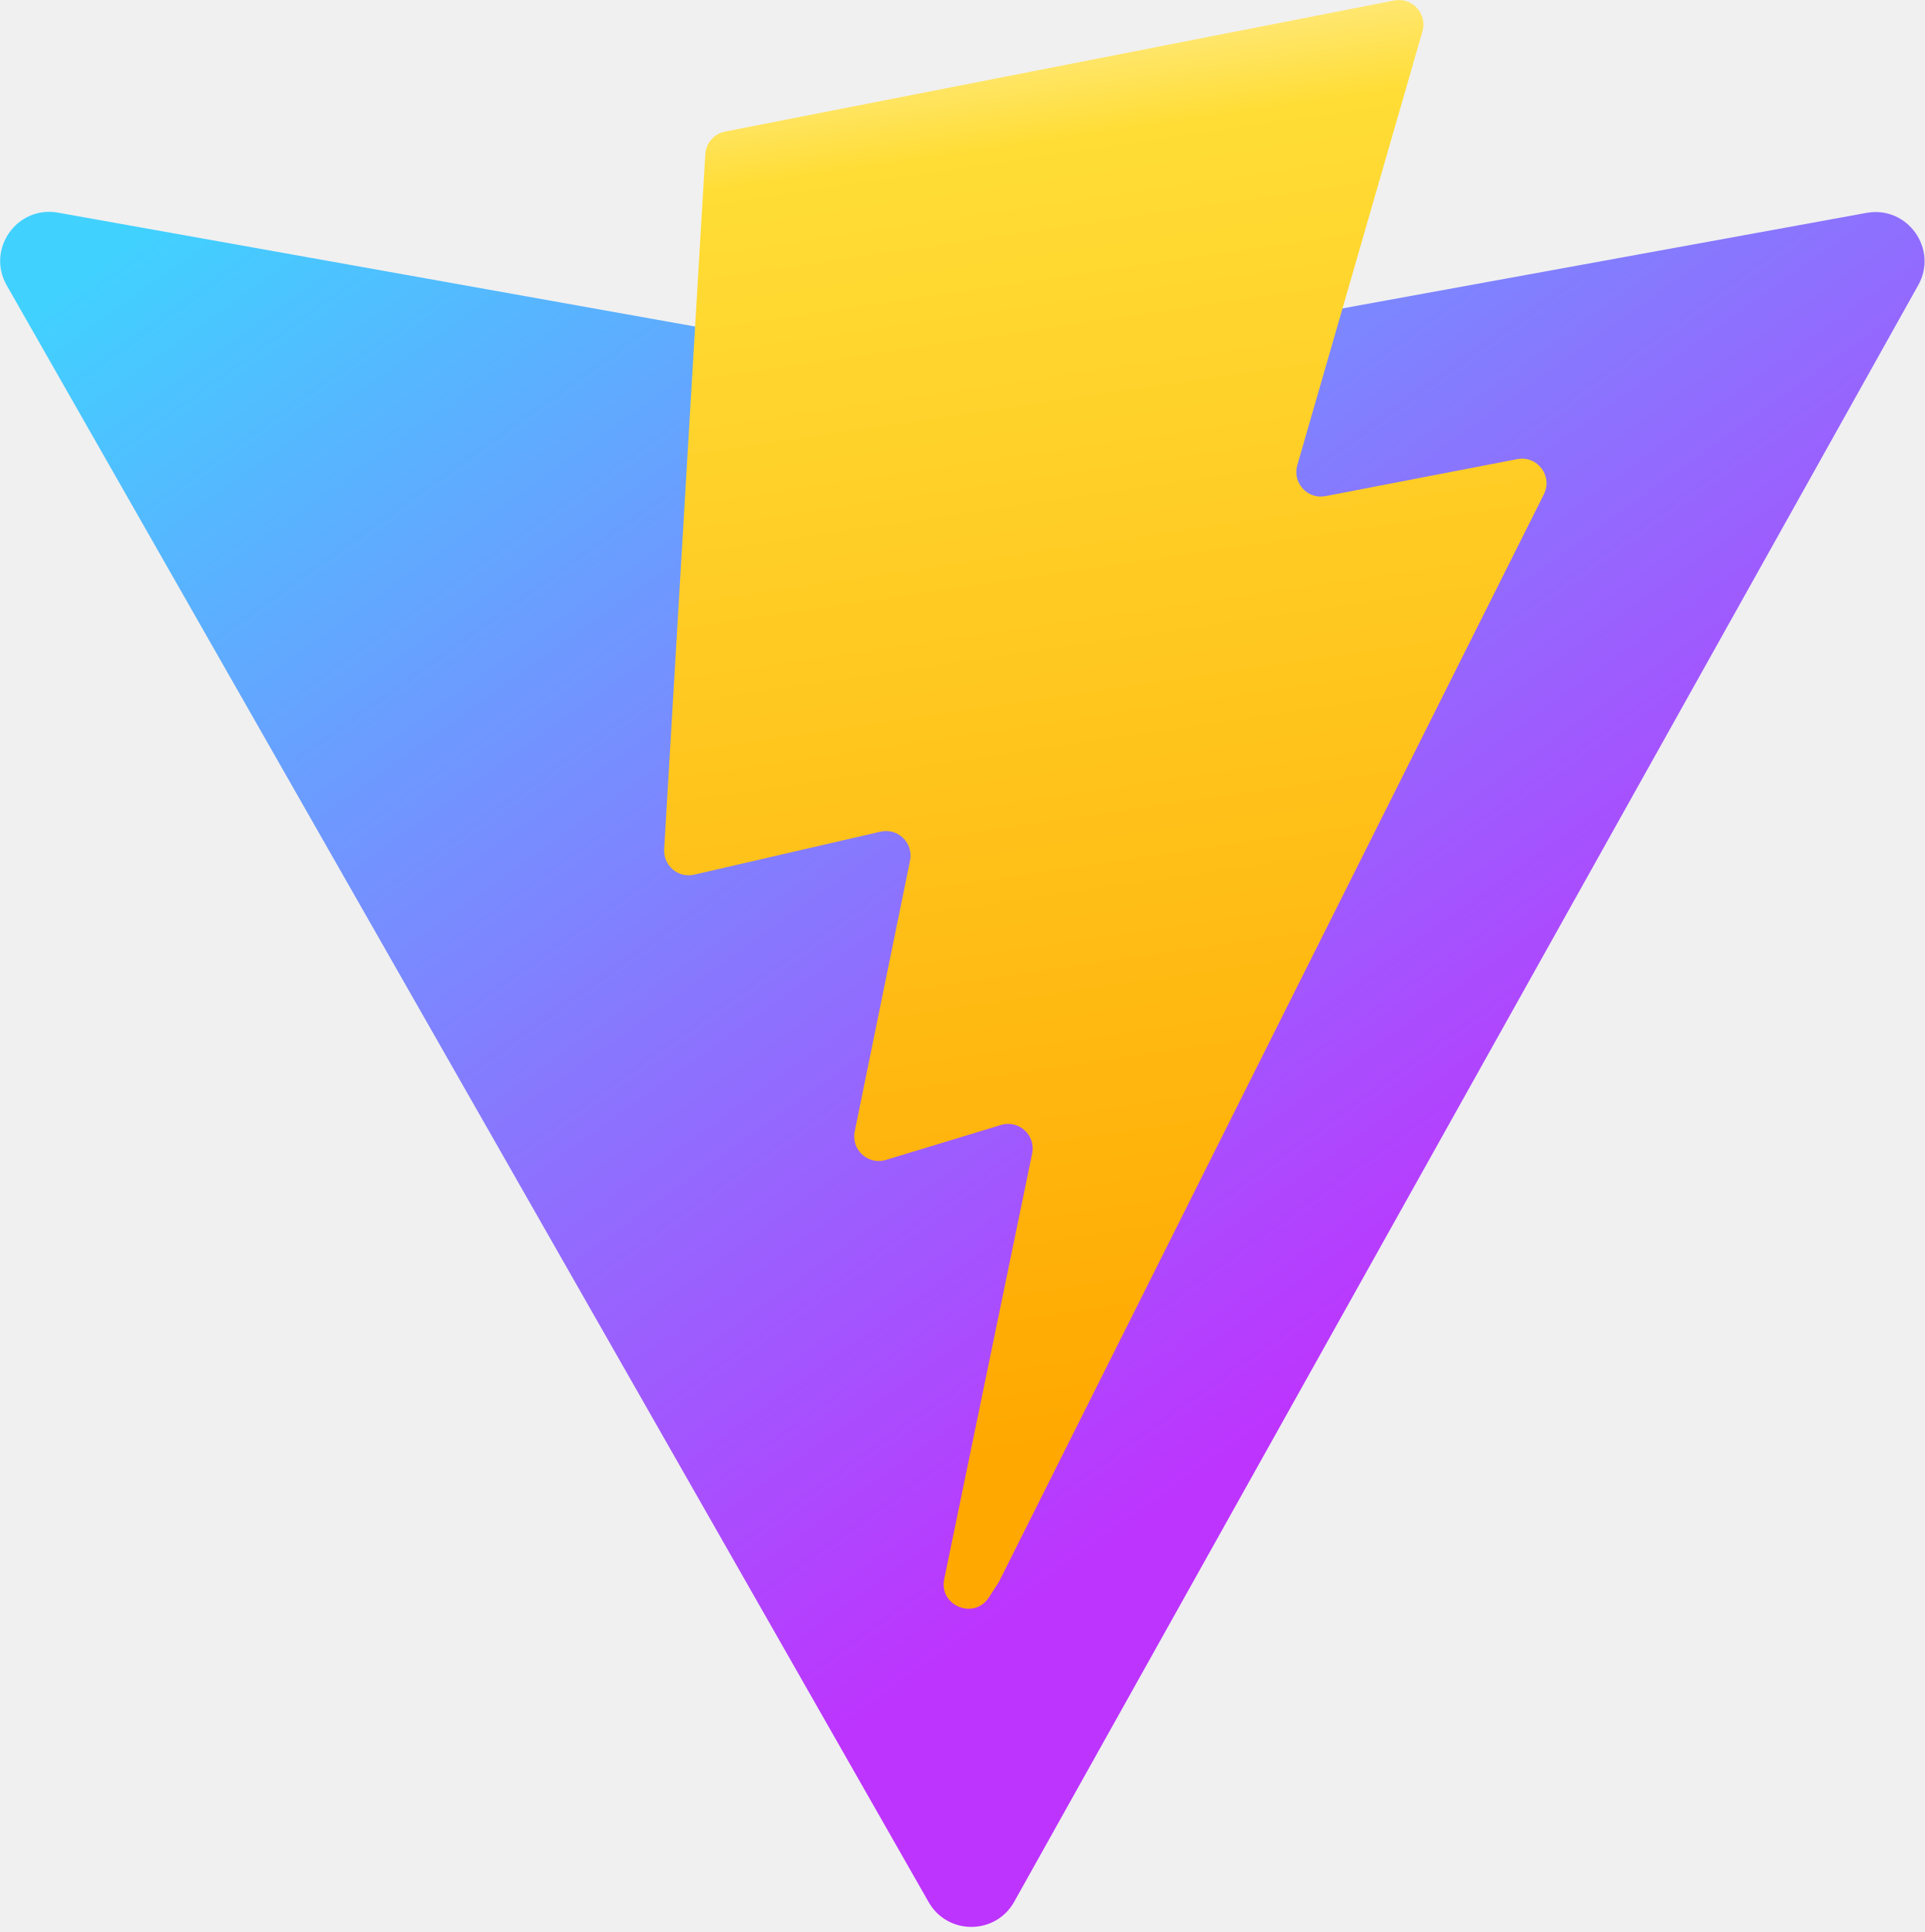
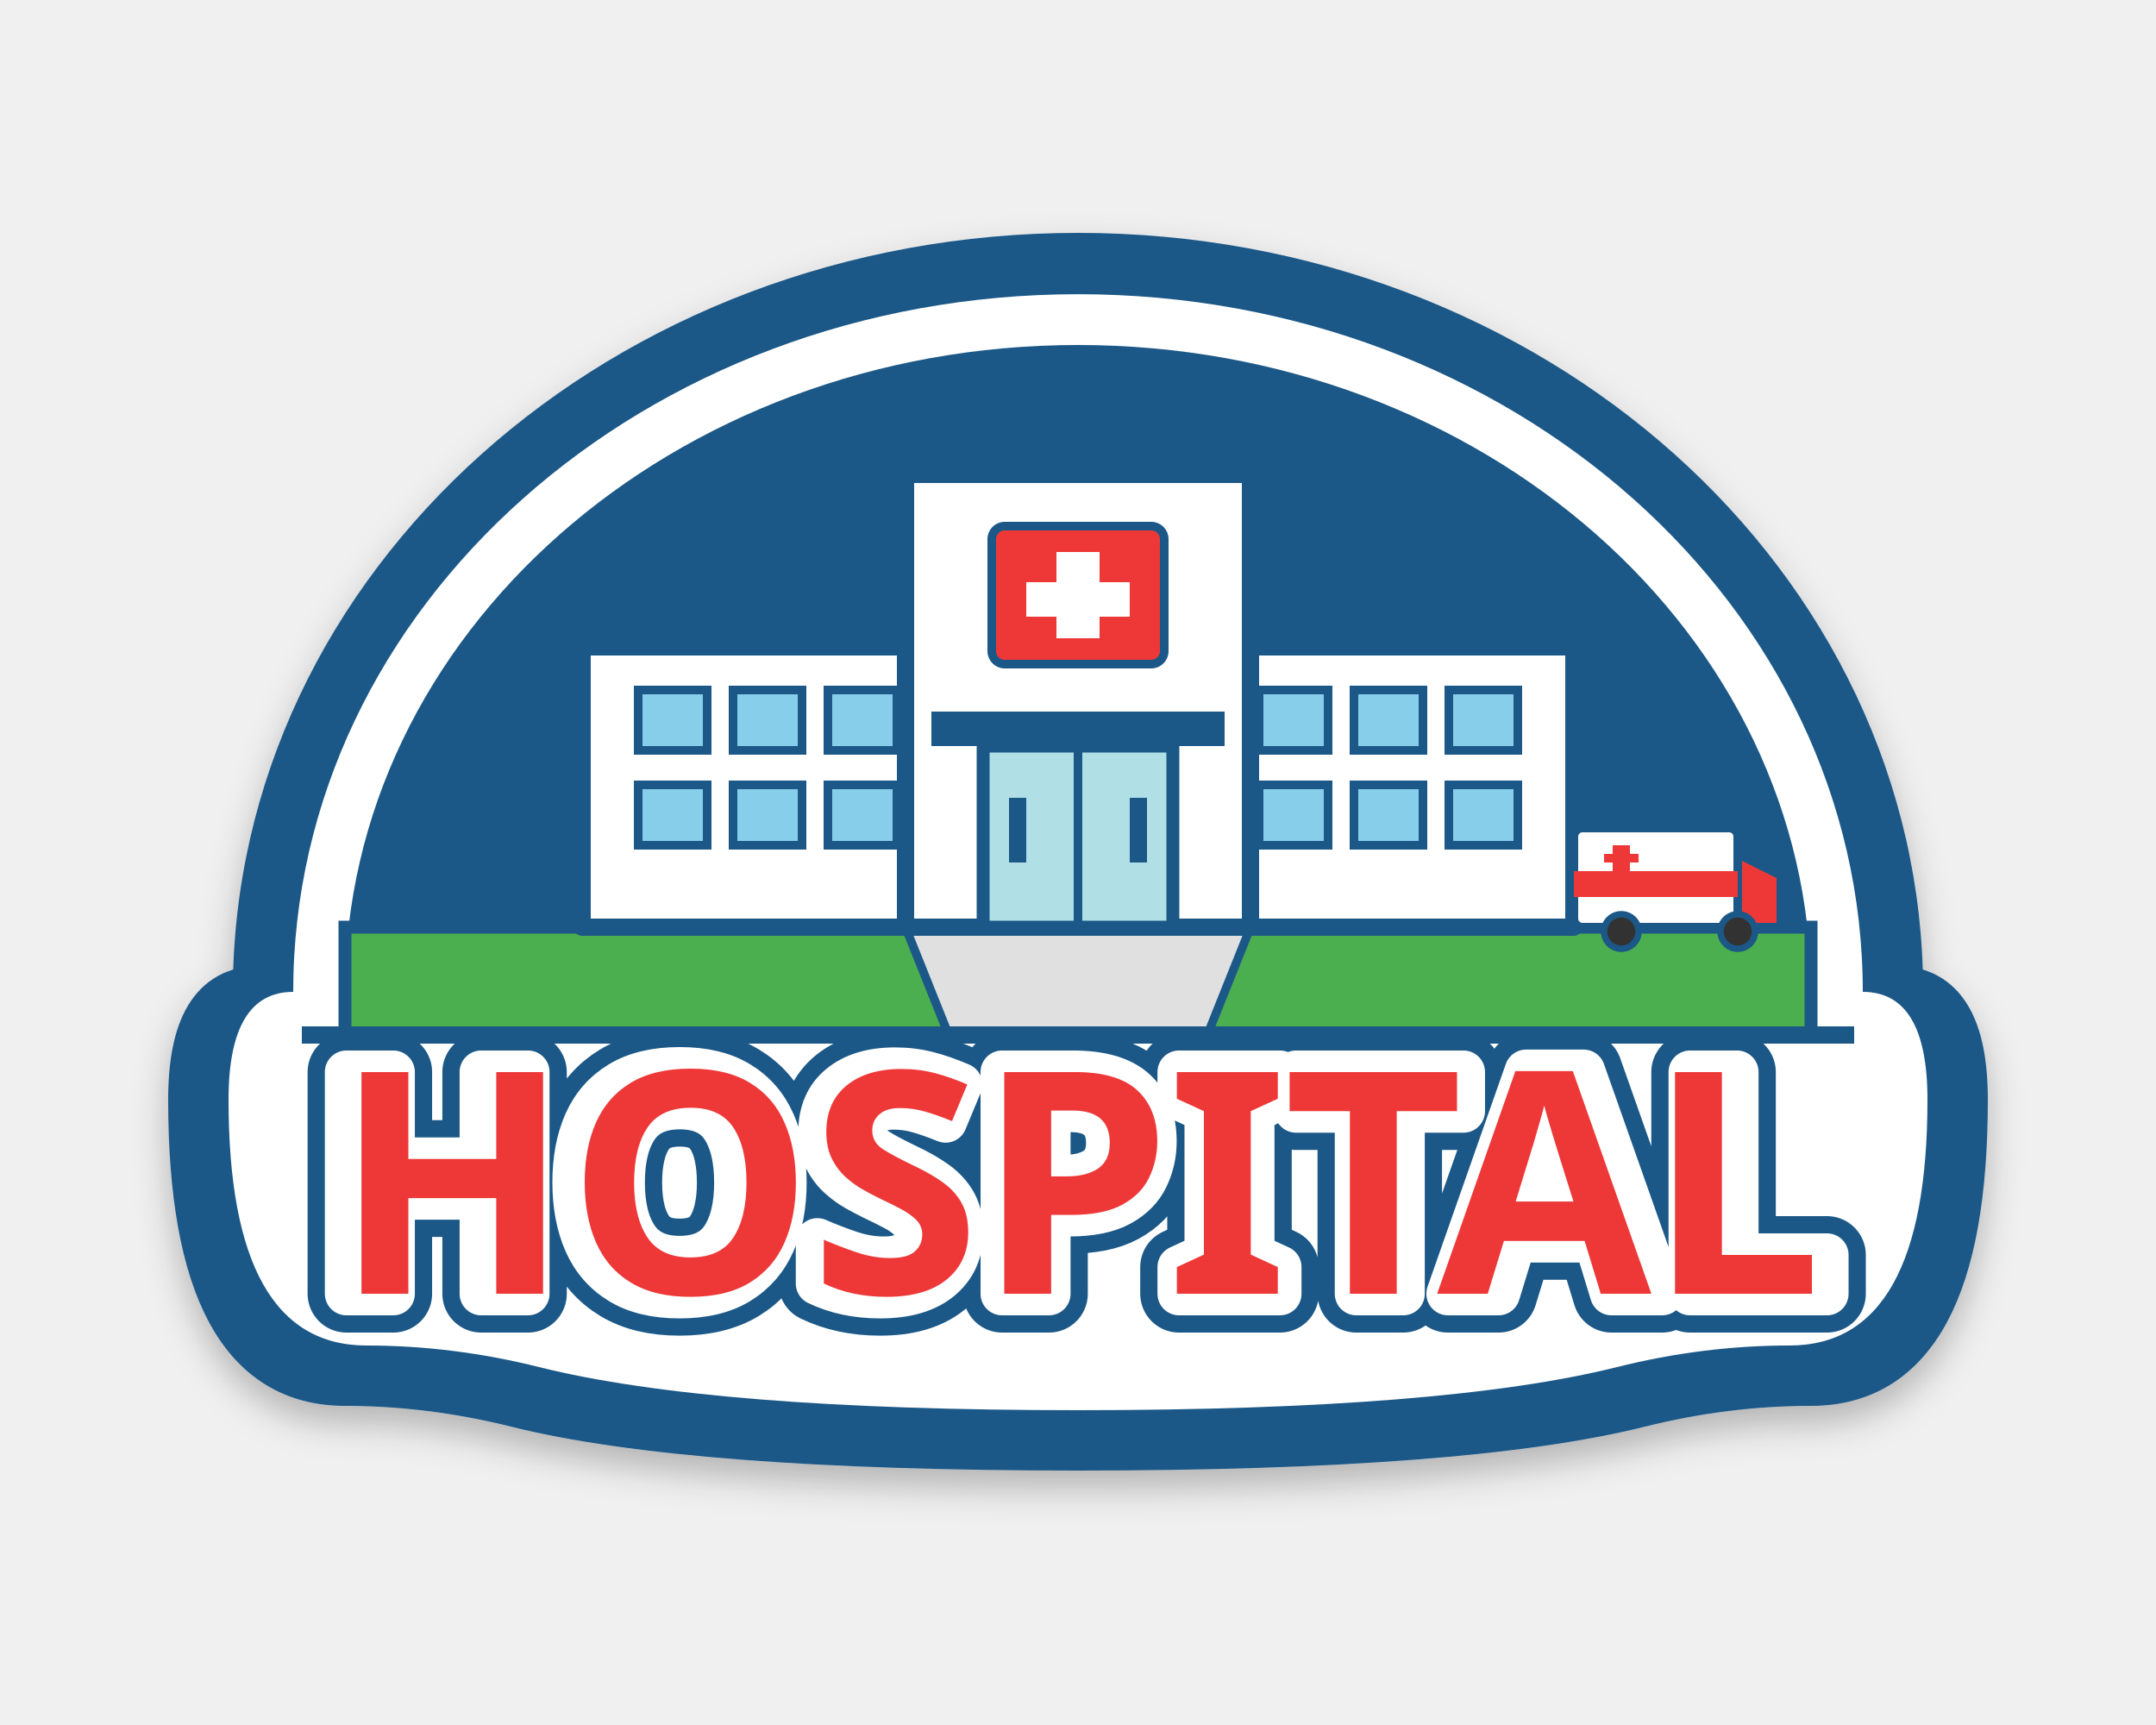
- <svg xmlns="http://www.w3.org/2000/svg" aria-hidden="true" role="img" class="iconify iconify--logos" width="31.88" height="32" preserveAspectRatio="xMidYMid meet" viewBox="0 0 256 257">
+ <svg xmlns="http://www.w3.org/2000/svg" viewBox="0 0 500 400" width="100%" height="100%">
  <defs>
-     <linearGradient id="IconifyId1813088fe1fbc01fb466" x1="-.828%" x2="57.636%" y1="7.652%" y2="78.411%">
-       <stop offset="0%" stop-color="#41D1FF" />
-       <stop offset="100%" stop-color="#BD34FE" />
-     </linearGradient>
-     <linearGradient id="IconifyId1813088fe1fbc01fb467" x1="43.376%" x2="50.316%" y1="2.242%" y2="89.03%">
-       <stop offset="0%" stop-color="#FFEA83" />
-       <stop offset="8.333%" stop-color="#FFDD35" />
-       <stop offset="100%" stop-color="#FFA800" />
-     </linearGradient>
+     <style>
+       .hospital-text-stroke {
+         font-family: 'Arial Black', 'Impact', sans-serif;
+         font-weight: 900;
+         font-size: 72px;
+         fill: none;
+         stroke: #1B5887;
+         stroke-width: 18px;
+         stroke-linejoin: round;
+       }
+       .hospital-text-white {
+         font-family: 'Arial Black', 'Impact', sans-serif;
+         font-weight: 900;
+         font-size: 72px;
+         fill: none;
+         stroke: #FFFFFF;
+         stroke-width: 10px;
+         stroke-linejoin: round;
+       }
+       .hospital-text-fill {
+         font-family: 'Arial Black', 'Impact', sans-serif;
+         font-weight: 900;
+         font-size: 72px;
+         fill: #EE3838;
+         letter-spacing: -1px;
+       }
+     </style>
+     <filter id="drop-shadow" x="-10%" y="-10%" width="130%" height="130%">
+       <feDropShadow dx="0" dy="4" stdDeviation="4" flood-color="#000000" flood-opacity="0.25" />
+     </filter>
  </defs>
-   <path fill="url(#IconifyId1813088fe1fbc01fb466)" d="M255.153 37.938L134.897 252.976c-2.483 4.44-8.862 4.466-11.382.048L.875 37.958c-2.746-4.814 1.371-10.646 6.827-9.67l120.385 21.517a6.537 6.537 0 0 0 2.322-.004l117.867-21.483c5.438-.991 9.574 4.796 6.877 9.62Z" />
-   <path fill="url(#IconifyId1813088fe1fbc01fb467)" d="M185.432.063L96.44 17.501a3.268 3.268 0 0 0-2.634 3.014l-5.474 92.456a3.268 3.268 0 0 0 3.997 3.378l24.777-5.718c2.318-.535 4.413 1.507 3.936 3.838l-7.361 36.047c-.495 2.426 1.782 4.5 4.151 3.78l15.304-4.649c2.372-.72 4.652 1.36 4.15 3.788l-11.698 56.621c-.732 3.542 3.979 5.473 5.943 2.437l1.313-2.028l72.516-144.72c1.215-2.423-.88-5.186-3.54-4.672l-25.505 4.922c-2.396.462-4.435-1.77-3.759-4.114l16.646-57.705c.677-2.35-1.37-4.583-3.769-4.113Z" />
+   <g filter="url(#drop-shadow)">
+     <path d="M 60 230               A 190 170 0 0 1 440 230               Q 455 230 455 255               Q 455 320 420 320               Q 400 320 380 325               Q 340 335 250 335               Q 160 335 120 325               Q 100 320 80 320               Q 45 320 45 255               Q 45 230 60 230 Z" fill="#1B5887" stroke="#1B5887" stroke-width="12" stroke-linejoin="round" />
+     <path d="M 68 230               A 180 160 0 0 1 432 230               Q 447 230 447 255               Q 447 312 415 312               Q 395 312 375 317               Q 335 327 250 327               Q 165 327 125 317               Q 105 312 85 312               Q 53 312 53 255               Q 53 230 68 230 Z" fill="#FFFFFF" />
+     <path d="M 80 230 A 170 150 0 0 1 420 230 Z" fill="#1B5887" />
+     <rect x="80" y="215" width="340" height="25" fill="#4CAF50" stroke="#1B5887" stroke-width="3" />
+     <polygon points="220,240 280,240 290,215 210,215" fill="#E0E0E0" stroke="#1B5887" stroke-width="2" />
+     <rect x="135" y="150" width="85" height="65" fill="#FFFFFF" stroke="#1B5887" stroke-width="4" stroke-linejoin="round" />
+     <rect x="130" y="142" width="95" height="10" fill="#1B5887" rx="2" />
+     <g fill="#87CEEB" stroke="#1B5887" stroke-width="2">
+       <rect x="148" y="160" width="16" height="14" />
+       <rect x="170" y="160" width="16" height="14" />
+       <rect x="192" y="160" width="16" height="14" />
+       <rect x="148" y="182" width="16" height="14" />
+       <rect x="170" y="182" width="16" height="14" />
+       <rect x="192" y="182" width="16" height="14" />
+     </g>
+     <rect x="280" y="150" width="85" height="65" fill="#FFFFFF" stroke="#1B5887" stroke-width="4" stroke-linejoin="round" />
+     <rect x="275" y="142" width="95" height="10" fill="#1B5887" rx="2" />
+     <g fill="#87CEEB" stroke="#1B5887" stroke-width="2">
+       <rect x="292" y="160" width="16" height="14" />
+       <rect x="314" y="160" width="16" height="14" />
+       <rect x="336" y="160" width="16" height="14" />
+       <rect x="292" y="182" width="16" height="14" />
+       <rect x="314" y="182" width="16" height="14" />
+       <rect x="336" y="182" width="16" height="14" />
+     </g>
+     <rect x="210" y="110" width="80" height="105" fill="#FFFFFF" stroke="#1B5887" stroke-width="4" stroke-linejoin="round" />
+     <rect x="202" y="102" width="96" height="10" fill="#1B5887" rx="2" />
+     <rect x="230" y="122" width="40" height="32" fill="#EE3838" stroke="#1B5887" stroke-width="2" rx="3" />
+     <path d="M 245 128 H 255 V 148 H 245 Z M 238 135 H 262 V 143 H 238 Z" fill="#FFFFFF" />
+     <rect x="216" y="165" width="68" height="8" fill="#1B5887" />
+     <rect x="228" y="173" width="44" height="42" fill="#B0E0E6" stroke="#1B5887" stroke-width="3" />
+     <line x1="250" y1="173" x2="250" y2="215" stroke="#1B5887" stroke-width="2" />
+     <rect x="234" y="185" width="4" height="15" fill="#1B5887" />
+     <rect x="262" y="185" width="4" height="15" fill="#1B5887" />
+     <g id="ambulance">
+       <rect x="365" y="192" width="38" height="23" fill="#FFFFFF" stroke="#1B5887" stroke-width="2" rx="2" />
+       <path d="M 403 198 L 413 203 L 413 215 L 403 215 Z" fill="#EE3838" stroke="#1B5887" stroke-width="2" />
+       <rect x="365" y="202" width="38" height="6" fill="#EE3838" />
+       <path d="M 374 196 H 378 V 202 H 374 Z M 372 198 H 380 V 200 H 372 Z" fill="#EE3838" />
+       <circle cx="376" cy="216" r="4" fill="#333333" stroke="#1B5887" stroke-width="1.5" />
+       <circle cx="403" cy="216" r="4" fill="#333333" stroke="#1B5887" stroke-width="1.5" />
+     </g>
+     <line x1="70" y1="240" x2="430" y2="240" stroke="#1B5887" stroke-width="4" />
+     <text x="250" y="300" text-anchor="middle" class="hospital-text-stroke">HOSPITAL</text>
+     <text x="250" y="300" text-anchor="middle" class="hospital-text-white">HOSPITAL</text>
+     <text x="250" y="300" text-anchor="middle" class="hospital-text-fill">HOSPITAL</text>
+   </g>
</svg>
